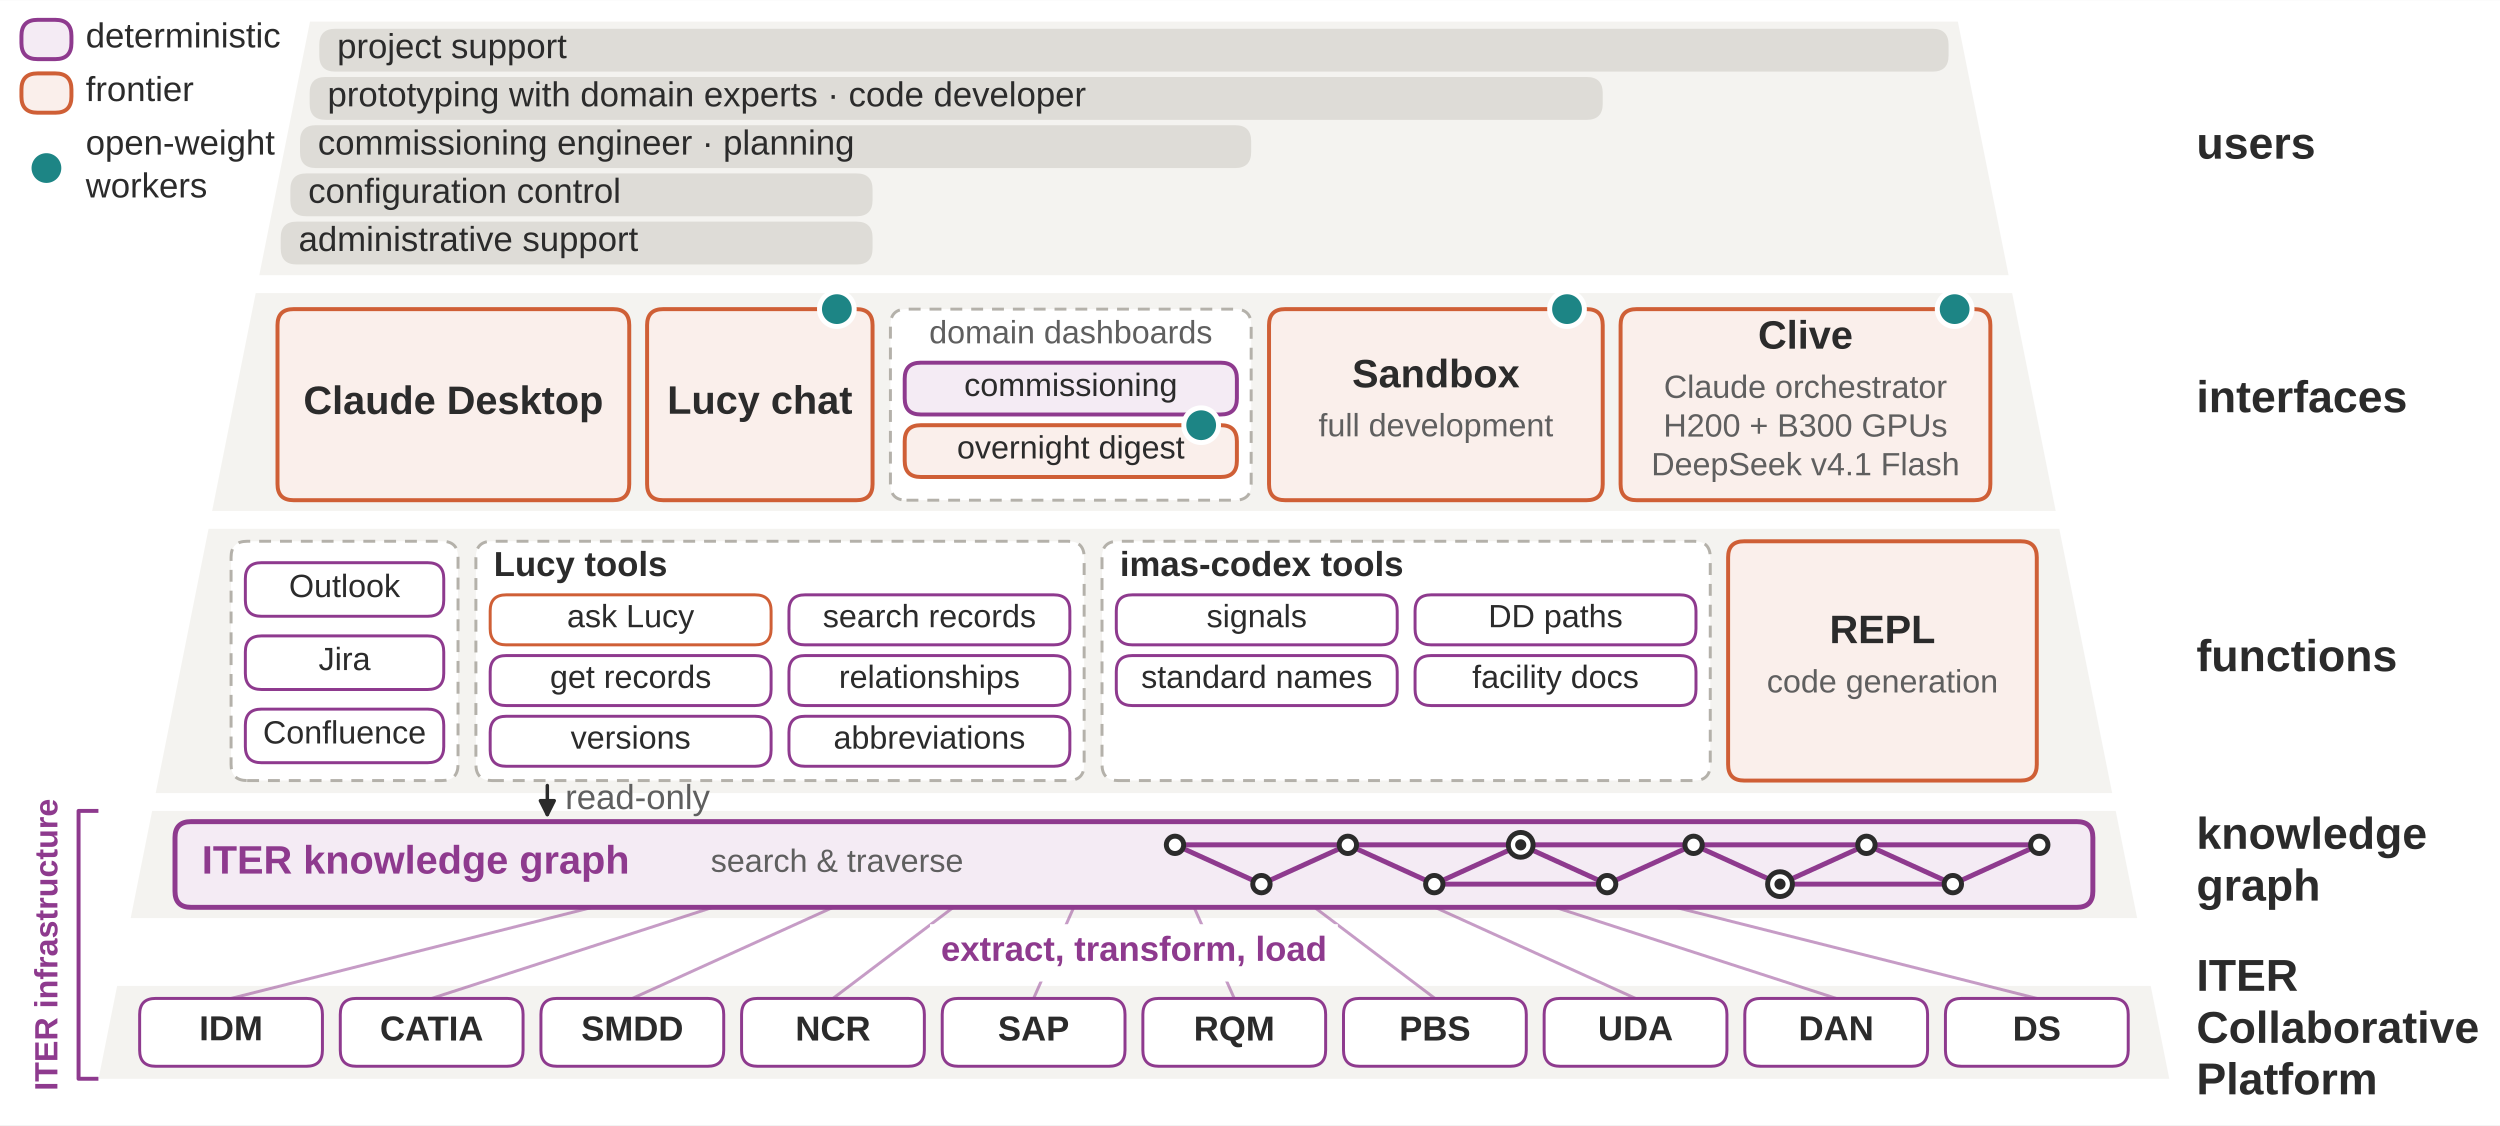
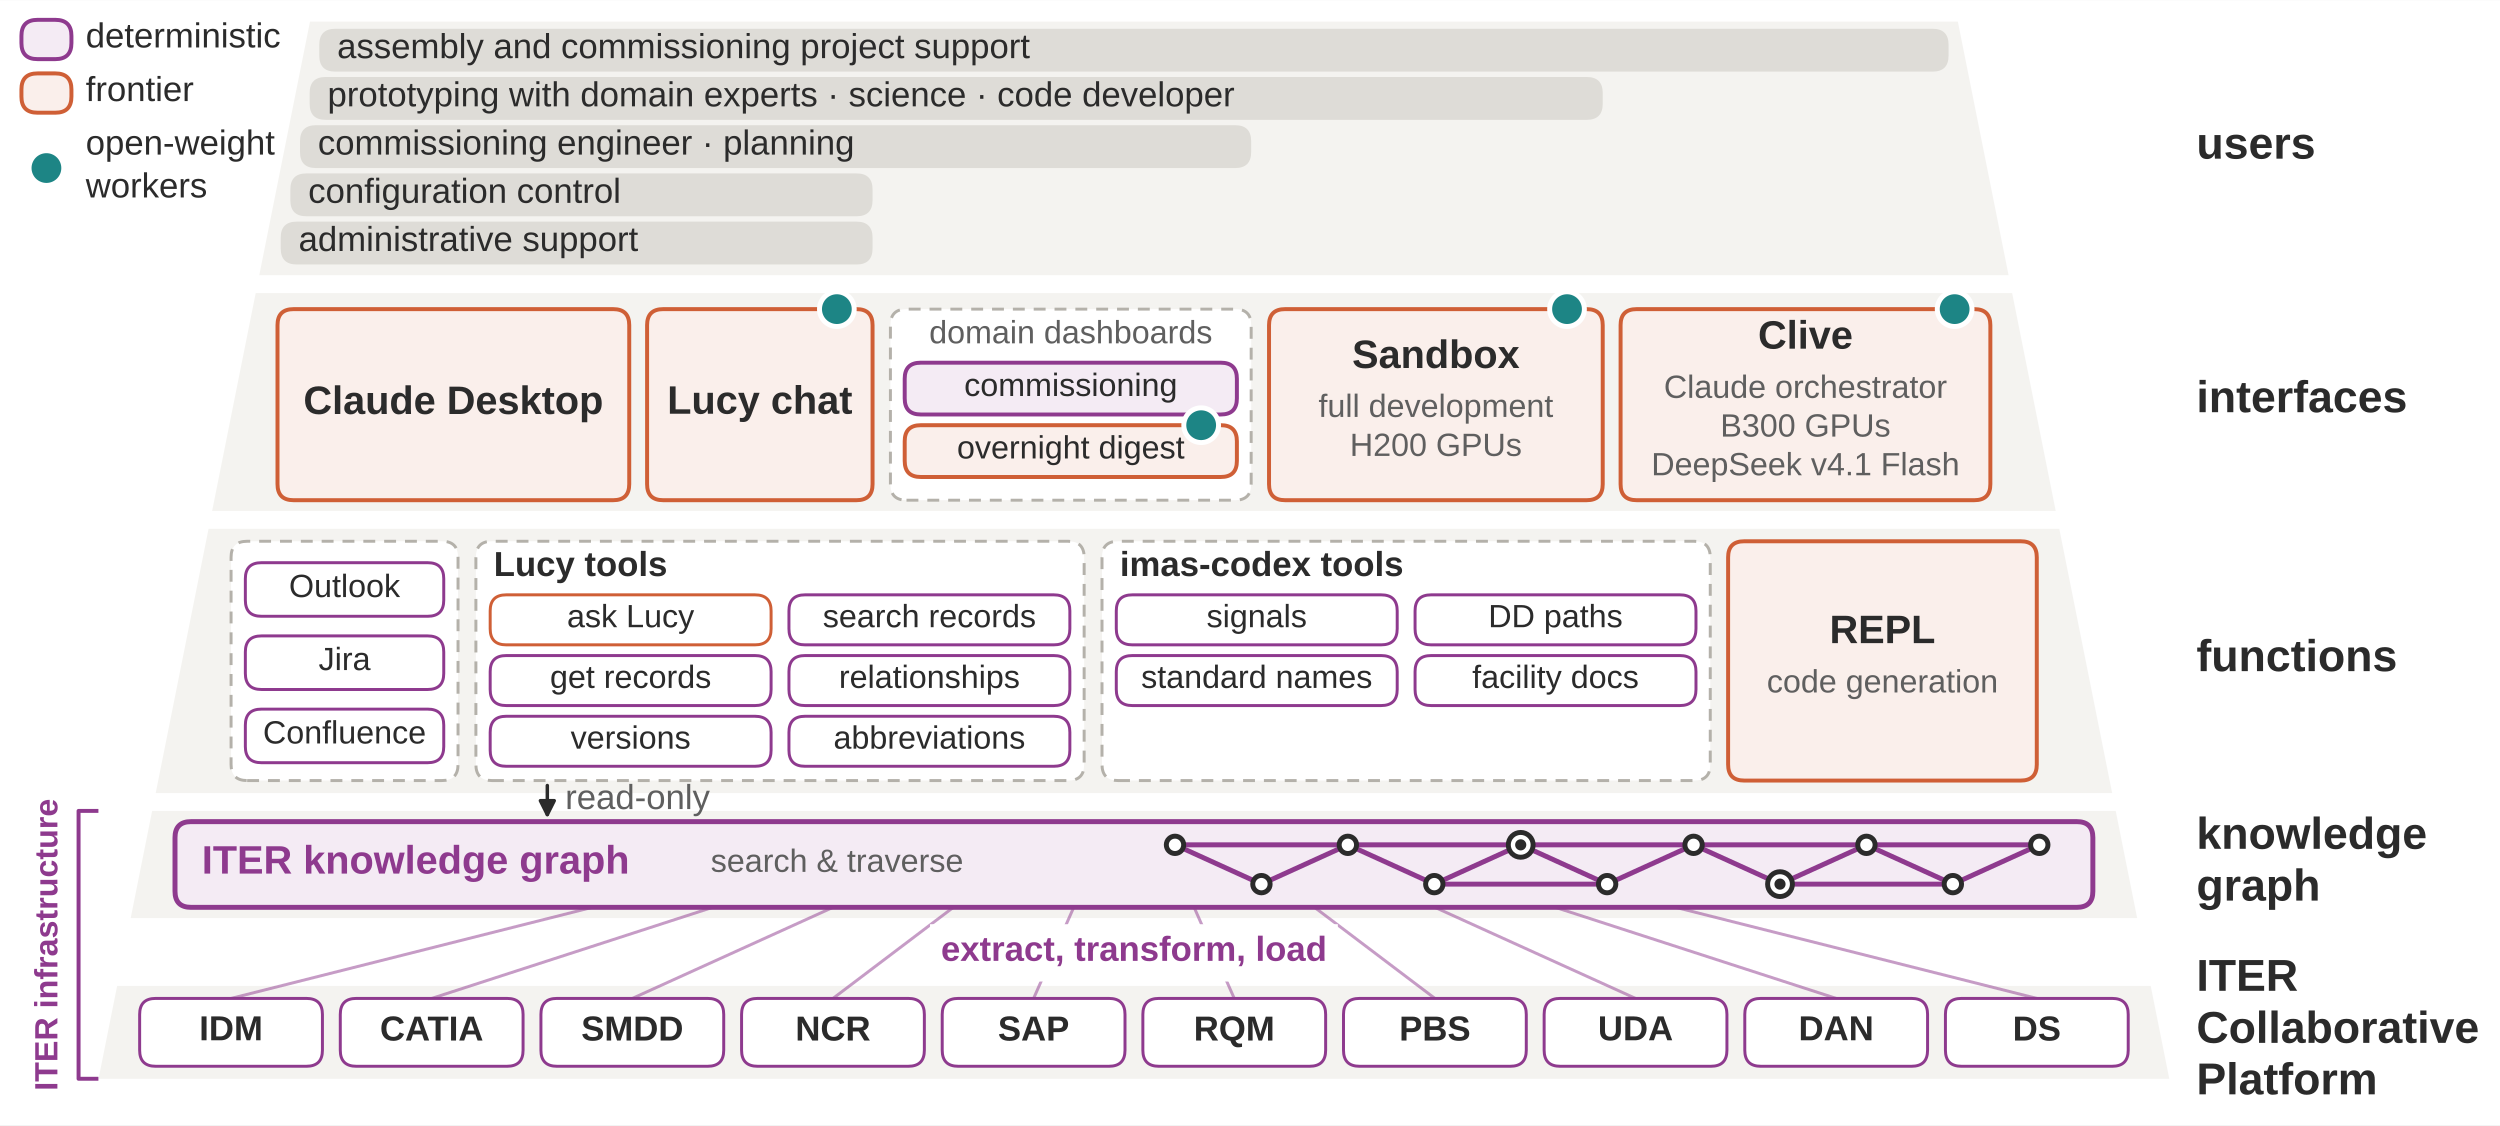
<svg xmlns="http://www.w3.org/2000/svg" xmlns:xlink="http://www.w3.org/1999/xlink" width="31.1cm" height="14.00cm" viewBox="0 0 1008 453.6" version="1.1">
  <defs>
    <style type="text/css">*{stroke-linejoin: round; stroke-linecap: butt}</style>
  </defs>
  <g id="figure_1">
    <g id="patch_1">
      <path d="M 0 453.6 L 1008 453.6 L 1008 0 L 0 0 z " style="fill: #ffffff" />
    </g>
    <g id="axes_1">
      <g id="patch_2">
        <path d="M 39.744 434.88 L 874.656 434.88 L 867.168 397.44 L 47.232 397.44 z " clip-path="url(#p7348c30e80)" style="fill: #f4f3f0" />
      </g>
      <g id="patch_3">
        <path d="M 52.704 370.08 L 861.696 370.08 L 853.056 326.88 L 61.344 326.88 z " clip-path="url(#p7348c30e80)" style="fill: #f4f3f0" />
      </g>
      <g id="patch_4">
        <path d="M 62.784 319.68 L 851.616 319.68 L 830.304 213.12 L 84.096 213.12 z " clip-path="url(#p7348c30e80)" style="fill: #f4f3f0" />
      </g>
      <g id="patch_5">
        <path d="M 85.536 205.92 L 828.864 205.92 L 811.296 118.08 L 103.104 118.08 z " clip-path="url(#p7348c30e80)" style="fill: #f4f3f0" />
      </g>
      <g id="patch_6">
        <path d="M 104.544 110.88 L 809.856 110.88 L 789.408 8.64 L 124.992 8.64 z " clip-path="url(#p7348c30e80)" style="fill: #f4f3f0" />
      </g>
      <g id="line2d_1">
        <path d="M 93.154 402.48 L 238.772 365.76 " clip-path="url(#p7348c30e80)" style="fill: none; stroke: #8e3a8e; stroke-opacity: 0.5; stroke-width: 1.2; stroke-linecap: square" />
      </g>
      <g id="line2d_2">
        <path d="M 174.053 402.48 L 287.312 365.76 " clip-path="url(#p7348c30e80)" style="fill: none; stroke: #8e3a8e; stroke-opacity: 0.5; stroke-width: 1.2; stroke-linecap: square" />
      </g>
      <g id="line2d_3">
        <path d="M 254.952 402.48 L 335.851 365.76 " clip-path="url(#p7348c30e80)" style="fill: none; stroke: #8e3a8e; stroke-opacity: 0.5; stroke-width: 1.2; stroke-linecap: square" />
      </g>
      <g id="line2d_4">
        <path d="M 335.851 402.48 L 384.391 365.76 " clip-path="url(#p7348c30e80)" style="fill: none; stroke: #8e3a8e; stroke-opacity: 0.5; stroke-width: 1.2; stroke-linecap: square" />
      </g>
      <g id="line2d_5">
        <path d="M 416.75 402.48 L 432.93 365.76 " clip-path="url(#p7348c30e80)" style="fill: none; stroke: #8e3a8e; stroke-opacity: 0.5; stroke-width: 1.2; stroke-linecap: square" />
      </g>
      <g id="line2d_6">
        <path d="M 497.65 402.48 L 481.47 365.76 " clip-path="url(#p7348c30e80)" style="fill: none; stroke: #8e3a8e; stroke-opacity: 0.5; stroke-width: 1.2; stroke-linecap: square" />
      </g>
      <g id="line2d_7">
        <path d="M 578.549 402.48 L 530.009 365.76 " clip-path="url(#p7348c30e80)" style="fill: none; stroke: #8e3a8e; stroke-opacity: 0.5; stroke-width: 1.2; stroke-linecap: square" />
      </g>
      <g id="line2d_8">
        <path d="M 659.448 402.48 L 578.549 365.76 " clip-path="url(#p7348c30e80)" style="fill: none; stroke: #8e3a8e; stroke-opacity: 0.5; stroke-width: 1.2; stroke-linecap: square" />
      </g>
      <g id="line2d_9">
        <path d="M 740.347 402.48 L 627.088 365.76 " clip-path="url(#p7348c30e80)" style="fill: none; stroke: #8e3a8e; stroke-opacity: 0.5; stroke-width: 1.2; stroke-linecap: square" />
      </g>
      <g id="line2d_10">
        <path d="M 821.246 402.48 L 675.628 365.76 " clip-path="url(#p7348c30e80)" style="fill: none; stroke: #8e3a8e; stroke-opacity: 0.5; stroke-width: 1.2; stroke-linecap: square" />
      </g>
      <g id="patch_7">
        <path d="M 77.04 365.76 L 837.36 365.76 Q 843.84 365.76 843.84 359.28 L 843.84 337.68 Q 843.84 331.2 837.36 331.2 L 77.04 331.2 Q 70.56 331.2 70.56 337.68 L 70.56 359.28 Q 70.56 365.76 77.04 365.76 z " clip-path="url(#p7348c30e80)" style="fill: #f4ebf4; stroke: #8e3a8e; stroke-width: 2; stroke-linejoin: miter" />
      </g>
      <g id="patch_8">
        <path d="M 99.648 314.64 L 178.199 314.64 Q 184.679 314.64 184.679 308.16 L 184.679 224.64 Q 184.679 218.16 178.199 218.16 L 99.648 218.16 Q 93.168 218.16 93.168 224.64 L 93.168 308.16 Q 93.168 314.64 99.648 314.64 z " clip-path="url(#p7348c30e80)" style="fill: #ffffff; stroke-dasharray: 4.8,3.6; stroke-dashoffset: 0; stroke: #b4b1aa; stroke-width: 1.2; stroke-linejoin: miter" />
      </g>
      <g id="patch_9">
        <path d="M 198.359 314.64 L 430.648 314.64 Q 437.128 314.64 437.128 308.16 L 437.128 224.64 Q 437.128 218.16 430.648 218.16 L 198.359 218.16 Q 191.879 218.16 191.879 224.64 L 191.879 308.16 Q 191.879 314.64 198.359 314.64 z " clip-path="url(#p7348c30e80)" style="fill: #ffffff; stroke-dasharray: 4.8,3.6; stroke-dashoffset: 0; stroke: #b4b1aa; stroke-width: 1.2; stroke-linejoin: miter" />
      </g>
      <g id="patch_10">
        <path d="M 450.808 314.64 L 683.097 314.64 Q 689.577 314.64 689.577 308.16 L 689.577 224.64 Q 689.577 218.16 683.097 218.16 L 450.808 218.16 Q 444.328 218.16 444.328 224.64 L 444.328 308.16 Q 444.328 314.64 450.808 314.64 z " clip-path="url(#p7348c30e80)" style="fill: #ffffff; stroke-dasharray: 4.8,3.6; stroke-dashoffset: 0; stroke: #b4b1aa; stroke-width: 1.2; stroke-linejoin: miter" />
      </g>
      <g id="patch_11">
        <path d="M 703.257 314.64 L 814.752 314.64 Q 821.232 314.64 821.232 308.16 L 821.232 224.64 Q 821.232 218.16 814.752 218.16 L 703.257 218.16 Q 696.777 218.16 696.777 224.64 L 696.777 308.16 Q 696.777 314.64 703.257 314.64 z " clip-path="url(#p7348c30e80)" style="fill: #faefeb; stroke: #cf5f36; stroke-width: 1.6; stroke-linejoin: miter" />
      </g>
      <g id="patch_12">
        <path d="M 118.368 201.6 L 247.227 201.6 Q 253.707 201.6 253.707 195.12 L 253.707 131.04 Q 253.707 124.56 247.227 124.56 L 118.368 124.56 Q 111.888 124.56 111.888 131.04 L 111.888 195.12 Q 111.888 201.6 118.368 201.6 z " clip-path="url(#p7348c30e80)" style="fill: #faefeb; stroke: #cf5f36; stroke-width: 1.6; stroke-linejoin: miter" />
      </g>
      <g id="patch_13">
        <path d="M 267.387 201.6 L 345.337 201.6 Q 351.817 201.6 351.817 195.12 L 351.817 131.04 Q 351.817 124.56 345.337 124.56 L 267.387 124.56 Q 260.907 124.56 260.907 131.04 L 260.907 195.12 Q 260.907 201.6 267.387 201.6 z " clip-path="url(#p7348c30e80)" style="fill: #faefeb; stroke: #cf5f36; stroke-width: 1.6; stroke-linejoin: miter" />
      </g>
      <g id="patch_14">
        <path d="M 365.497 201.6 L 497.993 201.6 Q 504.473 201.6 504.473 195.12 L 504.473 131.04 Q 504.473 124.56 497.993 124.56 L 365.497 124.56 Q 359.017 124.56 359.017 131.04 L 359.017 195.12 Q 359.017 201.6 365.497 201.6 z " clip-path="url(#p7348c30e80)" style="fill: #ffffff; stroke-dasharray: 4.8,3.6; stroke-dashoffset: 0; stroke: #b4b1aa; stroke-width: 1.2; stroke-linejoin: miter" />
      </g>
      <g id="patch_15">
        <path d="M 371.257 167.04 L 492.233 167.04 Q 498.713 167.04 498.713 160.56 L 498.713 152.64 Q 498.713 146.16 492.233 146.16 L 371.257 146.16 Q 364.777 146.16 364.777 152.64 L 364.777 160.56 Q 364.777 167.04 371.257 167.04 z " clip-path="url(#p7348c30e80)" style="fill: #f4ebf4; stroke: #8e3a8e; stroke-width: 1.6; stroke-linejoin: miter" />
      </g>
      <g id="patch_16">
        <path d="M 371.257 192.24 L 492.233 192.24 Q 498.713 192.24 498.713 185.76 L 498.713 177.84 Q 498.713 171.36 492.233 171.36 L 371.257 171.36 Q 364.777 171.36 364.777 177.84 L 364.777 185.76 Q 364.777 192.24 371.257 192.24 z " clip-path="url(#p7348c30e80)" style="fill: #faefeb; stroke: #cf5f36; stroke-width: 1.6; stroke-linejoin: miter" />
      </g>
      <g id="patch_17">
        <path d="M 518.153 201.6 L 639.74 201.6 Q 646.22 201.6 646.22 195.12 L 646.22 131.04 Q 646.22 124.56 639.74 124.56 L 518.153 124.56 Q 511.673 124.56 511.673 131.04 L 511.673 195.12 Q 511.673 201.6 518.153 201.6 z " clip-path="url(#p7348c30e80)" style="fill: #faefeb; stroke: #cf5f36; stroke-width: 1.6; stroke-linejoin: miter" />
      </g>
      <g id="patch_18">
        <path d="M 659.9 201.6 L 796.032 201.6 Q 802.512 201.6 802.512 195.12 L 802.512 131.04 Q 802.512 124.56 796.032 124.56 L 659.9 124.56 Q 653.42 124.56 653.42 131.04 L 653.42 195.12 Q 653.42 201.6 659.9 201.6 z " clip-path="url(#p7348c30e80)" style="fill: #faefeb; stroke: #cf5f36; stroke-width: 1.6; stroke-linejoin: miter" />
      </g>
      <g id="patch_19">
        <path d="M 15.12 23.76 L 22.32 23.76 Q 28.8 23.76 28.8 17.28 L 28.8 14.4 Q 28.8 7.92 22.32 7.92 L 15.12 7.92 Q 8.64 7.92 8.64 14.4 L 8.64 17.28 Q 8.64 23.76 15.12 23.76 z " clip-path="url(#p7348c30e80)" style="fill: #f4ebf4; stroke: #8e3a8e; stroke-width: 1.6; stroke-linejoin: miter" />
      </g>
      <g id="patch_20">
        <path d="M 15.12 45.36 L 22.32 45.36 Q 28.8 45.36 28.8 38.88 L 28.8 36 Q 28.8 29.52 22.32 29.52 L 15.12 29.52 Q 8.64 29.52 8.64 36 L 8.64 38.88 Q 8.64 45.36 15.12 45.36 z " clip-path="url(#p7348c30e80)" style="fill: #faefeb; stroke: #cf5f36; stroke-width: 1.6; stroke-linejoin: miter" />
      </g>
      <g id="line2d_11">
        <path d="M 38.88 434.88 L 31.68 434.88 L 31.68 326.88 L 38.88 326.88 " clip-path="url(#p7348c30e80)" style="fill: none; stroke: #8e3a8e; stroke-width: 1.6; stroke-linecap: square" />
      </g>
      <g id="patch_21">
        <path d="M 135.216 28.8 L 779.184 28.8 Q 785.664 28.8 785.664 22.32 L 785.664 18 Q 785.664 11.52 779.184 11.52 L 135.216 11.52 Q 128.736 11.52 128.736 18 L 128.736 22.32 Q 128.736 28.8 135.216 28.8 z " clip-path="url(#p7348c30e80)" style="fill: #dedcd7" />
      </g>
      <g id="patch_22">
        <path d="M 131.328 48.24 L 639.74 48.24 Q 646.22 48.24 646.22 41.76 L 646.22 37.44 Q 646.22 30.96 639.74 30.96 L 131.328 30.96 Q 124.848 30.96 124.848 37.44 L 124.848 41.76 Q 124.848 48.24 131.328 48.24 z " clip-path="url(#p7348c30e80)" style="fill: #dedcd7" />
      </g>
      <g id="patch_23">
        <path d="M 127.44 67.68 L 497.993 67.68 Q 504.473 67.68 504.473 61.2 L 504.473 56.88 Q 504.473 50.4 497.993 50.4 L 127.44 50.4 Q 120.96 50.4 120.96 56.88 L 120.96 61.2 Q 120.96 67.68 127.44 67.68 z " clip-path="url(#p7348c30e80)" style="fill: #dedcd7" />
      </g>
      <g id="patch_24">
        <path d="M 123.552 87.12 L 345.337 87.12 Q 351.817 87.12 351.817 80.64 L 351.817 76.32 Q 351.817 69.84 345.337 69.84 L 123.552 69.84 Q 117.072 69.84 117.072 76.32 L 117.072 80.64 Q 117.072 87.12 123.552 87.12 z " clip-path="url(#p7348c30e80)" style="fill: #dedcd7" />
      </g>
      <g id="patch_25">
        <path d="M 119.664 106.56 L 345.337 106.56 Q 351.817 106.56 351.817 100.08 L 351.817 95.76 Q 351.817 89.28 345.337 89.28 L 119.664 89.28 Q 113.184 89.28 113.184 95.76 L 113.184 100.08 Q 113.184 106.56 119.664 106.56 z " clip-path="url(#p7348c30e80)" style="fill: #dedcd7" />
      </g>
      <g id="patch_26">
        <path d="M 62.784 429.84 L 123.523 429.84 Q 130.003 429.84 130.003 423.36 L 130.003 408.96 Q 130.003 402.48 123.523 402.48 L 62.784 402.48 Q 56.304 402.48 56.304 408.96 L 56.304 423.36 Q 56.304 429.84 62.784 429.84 z " clip-path="url(#p7348c30e80)" style="fill: #ffffff; stroke: #8e3a8e; stroke-width: 1.2; stroke-linejoin: miter" />
      </g>
      <g id="patch_27">
        <path d="M 143.683 429.84 L 204.422 429.84 Q 210.902 429.84 210.902 423.36 L 210.902 408.96 Q 210.902 402.48 204.422 402.48 L 143.683 402.48 Q 137.203 402.48 137.203 408.96 L 137.203 423.36 Q 137.203 429.84 143.683 429.84 z " clip-path="url(#p7348c30e80)" style="fill: #ffffff; stroke: #8e3a8e; stroke-width: 1.2; stroke-linejoin: miter" />
      </g>
      <g id="patch_28">
        <path d="M 224.582 429.84 L 285.322 429.84 Q 291.802 429.84 291.802 423.36 L 291.802 408.96 Q 291.802 402.48 285.322 402.48 L 224.582 402.48 Q 218.102 402.48 218.102 408.96 L 218.102 423.36 Q 218.102 429.84 224.582 429.84 z " clip-path="url(#p7348c30e80)" style="fill: #ffffff; stroke: #8e3a8e; stroke-width: 1.2; stroke-linejoin: miter" />
      </g>
      <g id="patch_29">
        <path d="M 305.482 429.84 L 366.221 429.84 Q 372.701 429.84 372.701 423.36 L 372.701 408.96 Q 372.701 402.48 366.221 402.48 L 305.482 402.48 Q 299.002 402.48 299.002 408.96 L 299.002 423.36 Q 299.002 429.84 305.482 429.84 z " clip-path="url(#p7348c30e80)" style="fill: #ffffff; stroke: #8e3a8e; stroke-width: 1.2; stroke-linejoin: miter" />
      </g>
      <g id="patch_30">
        <path d="M 386.381 429.84 L 447.12 429.84 Q 453.6 429.84 453.6 423.36 L 453.6 408.96 Q 453.6 402.48 447.12 402.48 L 386.381 402.48 Q 379.901 402.48 379.901 408.96 L 379.901 423.36 Q 379.901 429.84 386.381 429.84 z " clip-path="url(#p7348c30e80)" style="fill: #ffffff; stroke: #8e3a8e; stroke-width: 1.2; stroke-linejoin: miter" />
      </g>
      <g id="patch_31">
        <path d="M 467.28 429.84 L 528.019 429.84 Q 534.499 429.84 534.499 423.36 L 534.499 408.96 Q 534.499 402.48 528.019 402.48 L 467.28 402.48 Q 460.8 402.48 460.8 408.96 L 460.8 423.36 Q 460.8 429.84 467.28 429.84 z " clip-path="url(#p7348c30e80)" style="fill: #ffffff; stroke: #8e3a8e; stroke-width: 1.2; stroke-linejoin: miter" />
      </g>
      <g id="patch_32">
        <path d="M 548.179 429.84 L 608.918 429.84 Q 615.398 429.84 615.398 423.36 L 615.398 408.96 Q 615.398 402.48 608.918 402.48 L 548.179 402.48 Q 541.699 402.48 541.699 408.96 L 541.699 423.36 Q 541.699 429.84 548.179 429.84 z " clip-path="url(#p7348c30e80)" style="fill: #ffffff; stroke: #8e3a8e; stroke-width: 1.2; stroke-linejoin: miter" />
      </g>
      <g id="patch_33">
        <path d="M 629.078 429.84 L 689.818 429.84 Q 696.298 429.84 696.298 423.36 L 696.298 408.96 Q 696.298 402.48 689.818 402.48 L 629.078 402.48 Q 622.598 402.48 622.598 408.96 L 622.598 423.36 Q 622.598 429.84 629.078 429.84 z " clip-path="url(#p7348c30e80)" style="fill: #ffffff; stroke: #8e3a8e; stroke-width: 1.2; stroke-linejoin: miter" />
      </g>
      <g id="patch_34">
        <path d="M 709.978 429.84 L 770.717 429.84 Q 777.197 429.84 777.197 423.36 L 777.197 408.96 Q 777.197 402.48 770.717 402.48 L 709.978 402.48 Q 703.498 402.48 703.498 408.96 L 703.498 423.36 Q 703.498 429.84 709.978 429.84 z " clip-path="url(#p7348c30e80)" style="fill: #ffffff; stroke: #8e3a8e; stroke-width: 1.2; stroke-linejoin: miter" />
      </g>
      <g id="patch_35">
        <path d="M 790.877 429.84 L 851.616 429.84 Q 858.096 429.84 858.096 423.36 L 858.096 408.96 Q 858.096 402.48 851.616 402.48 L 790.877 402.48 Q 784.397 402.48 784.397 408.96 L 784.397 423.36 Q 784.397 429.84 790.877 429.84 z " clip-path="url(#p7348c30e80)" style="fill: #ffffff; stroke: #8e3a8e; stroke-width: 1.2; stroke-linejoin: miter" />
      </g>
      <g id="line2d_12">
        <path d="M 473.76 340.56 L 508.608 356.4 " clip-path="url(#p7348c30e80)" style="fill: none; stroke: #8e3a8e; stroke-width: 2; stroke-linecap: round" />
      </g>
      <g id="line2d_13">
        <path d="M 508.608 356.4 L 543.456 340.56 " clip-path="url(#p7348c30e80)" style="fill: none; stroke: #8e3a8e; stroke-width: 2; stroke-linecap: round" />
      </g>
      <g id="line2d_14">
        <path d="M 543.456 340.56 L 578.304 356.4 " clip-path="url(#p7348c30e80)" style="fill: none; stroke: #8e3a8e; stroke-width: 2; stroke-linecap: round" />
      </g>
      <g id="line2d_15">
        <path d="M 578.304 356.4 L 613.152 340.56 " clip-path="url(#p7348c30e80)" style="fill: none; stroke: #8e3a8e; stroke-width: 2; stroke-linecap: round" />
      </g>
      <g id="line2d_16">
        <path d="M 613.152 340.56 L 648 356.4 " clip-path="url(#p7348c30e80)" style="fill: none; stroke: #8e3a8e; stroke-width: 2; stroke-linecap: round" />
      </g>
      <g id="line2d_17">
        <path d="M 648 356.4 L 682.848 340.56 " clip-path="url(#p7348c30e80)" style="fill: none; stroke: #8e3a8e; stroke-width: 2; stroke-linecap: round" />
      </g>
      <g id="line2d_18">
        <path d="M 682.848 340.56 L 717.696 356.4 " clip-path="url(#p7348c30e80)" style="fill: none; stroke: #8e3a8e; stroke-width: 2; stroke-linecap: round" />
      </g>
      <g id="line2d_19">
        <path d="M 717.696 356.4 L 752.544 340.56 " clip-path="url(#p7348c30e80)" style="fill: none; stroke: #8e3a8e; stroke-width: 2; stroke-linecap: round" />
      </g>
      <g id="line2d_20">
        <path d="M 752.544 340.56 L 787.392 356.4 " clip-path="url(#p7348c30e80)" style="fill: none; stroke: #8e3a8e; stroke-width: 2; stroke-linecap: round" />
      </g>
      <g id="line2d_21">
        <path d="M 787.392 356.4 L 822.24 340.56 " clip-path="url(#p7348c30e80)" style="fill: none; stroke: #8e3a8e; stroke-width: 2; stroke-linecap: round" />
      </g>
      <g id="line2d_22">
        <path d="M 473.76 340.56 L 543.456 340.56 " clip-path="url(#p7348c30e80)" style="fill: none; stroke: #8e3a8e; stroke-width: 2; stroke-linecap: round" />
      </g>
      <g id="line2d_23">
        <path d="M 543.456 340.56 L 613.152 340.56 " clip-path="url(#p7348c30e80)" style="fill: none; stroke: #8e3a8e; stroke-width: 2; stroke-linecap: round" />
      </g>
      <g id="line2d_24">
        <path d="M 613.152 340.56 L 682.848 340.56 " clip-path="url(#p7348c30e80)" style="fill: none; stroke: #8e3a8e; stroke-width: 2; stroke-linecap: round" />
      </g>
      <g id="line2d_25">
        <path d="M 682.848 340.56 L 752.544 340.56 " clip-path="url(#p7348c30e80)" style="fill: none; stroke: #8e3a8e; stroke-width: 2; stroke-linecap: round" />
      </g>
      <g id="line2d_26">
        <path d="M 752.544 340.56 L 822.24 340.56 " clip-path="url(#p7348c30e80)" style="fill: none; stroke: #8e3a8e; stroke-width: 2; stroke-linecap: round" />
      </g>
      <g id="line2d_27">
        <path d="M 578.304 356.4 L 648 356.4 " clip-path="url(#p7348c30e80)" style="fill: none; stroke: #8e3a8e; stroke-width: 2; stroke-linecap: round" />
      </g>
      <g id="line2d_28">
        <path d="M 717.696 356.4 L 787.392 356.4 " clip-path="url(#p7348c30e80)" style="fill: none; stroke: #8e3a8e; stroke-width: 2; stroke-linecap: round" />
      </g>
      <g id="patch_36">
        <path d="M 105.408 248.4 L 172.439 248.4 Q 178.919 248.4 178.919 241.92 L 178.919 233.28 Q 178.919 226.8 172.439 226.8 L 105.408 226.8 Q 98.928 226.8 98.928 233.28 L 98.928 241.92 Q 98.928 248.4 105.408 248.4 z " clip-path="url(#p7348c30e80)" style="fill: #ffffff; stroke: #8e3a8e; stroke-width: 1.2; stroke-linejoin: miter" />
      </g>
      <g id="patch_37">
        <path d="M 105.408 277.92 L 172.439 277.92 Q 178.919 277.92 178.919 271.44 L 178.919 262.8 Q 178.919 256.32 172.439 256.32 L 105.408 256.32 Q 98.928 256.32 98.928 262.8 L 98.928 271.44 Q 98.928 277.92 105.408 277.92 z " clip-path="url(#p7348c30e80)" style="fill: #ffffff; stroke: #8e3a8e; stroke-width: 1.2; stroke-linejoin: miter" />
      </g>
      <g id="patch_38">
        <path d="M 105.408 307.44 L 172.439 307.44 Q 178.919 307.44 178.919 300.96 L 178.919 292.32 Q 178.919 285.84 172.439 285.84 L 105.408 285.84 Q 98.928 285.84 98.928 292.32 L 98.928 300.96 Q 98.928 307.44 105.408 307.44 z " clip-path="url(#p7348c30e80)" style="fill: #ffffff; stroke: #8e3a8e; stroke-width: 1.2; stroke-linejoin: miter" />
      </g>
      <g id="patch_39">
        <path d="M 204.119 259.92 L 304.423 259.92 Q 310.903 259.92 310.903 253.44 L 310.903 246.24 Q 310.903 239.76 304.423 239.76 L 204.119 239.76 Q 197.639 239.76 197.639 246.24 L 197.639 253.44 Q 197.639 259.92 204.119 259.92 z " clip-path="url(#p7348c30e80)" style="fill: #ffffff; stroke: #cf5f36; stroke-width: 1.2; stroke-linejoin: miter" />
      </g>
      <g id="patch_40">
        <path d="M 324.583 259.92 L 424.888 259.92 Q 431.368 259.92 431.368 253.44 L 431.368 246.24 Q 431.368 239.76 424.888 239.76 L 324.583 239.76 Q 318.103 239.76 318.103 246.24 L 318.103 253.44 Q 318.103 259.92 324.583 259.92 z " clip-path="url(#p7348c30e80)" style="fill: #ffffff; stroke: #8e3a8e; stroke-width: 1.2; stroke-linejoin: miter" />
      </g>
      <g id="patch_41">
        <path d="M 204.119 284.4 L 304.423 284.4 Q 310.903 284.4 310.903 277.92 L 310.903 270.72 Q 310.903 264.24 304.423 264.24 L 204.119 264.24 Q 197.639 264.24 197.639 270.72 L 197.639 277.92 Q 197.639 284.4 204.119 284.4 z " clip-path="url(#p7348c30e80)" style="fill: #ffffff; stroke: #8e3a8e; stroke-width: 1.2; stroke-linejoin: miter" />
      </g>
      <g id="patch_42">
        <path d="M 324.583 284.4 L 424.888 284.4 Q 431.368 284.4 431.368 277.92 L 431.368 270.72 Q 431.368 264.24 424.888 264.24 L 324.583 264.24 Q 318.103 264.24 318.103 270.72 L 318.103 277.92 Q 318.103 284.4 324.583 284.4 z " clip-path="url(#p7348c30e80)" style="fill: #ffffff; stroke: #8e3a8e; stroke-width: 1.2; stroke-linejoin: miter" />
      </g>
      <g id="patch_43">
        <path d="M 204.119 308.88 L 304.423 308.88 Q 310.903 308.88 310.903 302.4 L 310.903 295.2 Q 310.903 288.72 304.423 288.72 L 204.119 288.72 Q 197.639 288.72 197.639 295.2 L 197.639 302.4 Q 197.639 308.88 204.119 308.88 z " clip-path="url(#p7348c30e80)" style="fill: #ffffff; stroke: #8e3a8e; stroke-width: 1.2; stroke-linejoin: miter" />
      </g>
      <g id="patch_44">
        <path d="M 324.583 308.88 L 424.888 308.88 Q 431.368 308.88 431.368 302.4 L 431.368 295.2 Q 431.368 288.72 424.888 288.72 L 324.583 288.72 Q 318.103 288.72 318.103 295.2 L 318.103 302.4 Q 318.103 308.88 324.583 308.88 z " clip-path="url(#p7348c30e80)" style="fill: #ffffff; stroke: #8e3a8e; stroke-width: 1.2; stroke-linejoin: miter" />
      </g>
      <g id="patch_45">
        <path d="M 456.568 259.92 L 556.873 259.92 Q 563.353 259.92 563.353 253.44 L 563.353 246.24 Q 563.353 239.76 556.873 239.76 L 456.568 239.76 Q 450.088 239.76 450.088 246.24 L 450.088 253.44 Q 450.088 259.92 456.568 259.92 z " clip-path="url(#p7348c30e80)" style="fill: #ffffff; stroke: #8e3a8e; stroke-width: 1.2; stroke-linejoin: miter" />
      </g>
      <g id="patch_46">
        <path d="M 577.033 259.92 L 677.337 259.92 Q 683.817 259.92 683.817 253.44 L 683.817 246.24 Q 683.817 239.76 677.337 239.76 L 577.033 239.76 Q 570.553 239.76 570.553 246.24 L 570.553 253.44 Q 570.553 259.92 577.033 259.92 z " clip-path="url(#p7348c30e80)" style="fill: #ffffff; stroke: #8e3a8e; stroke-width: 1.2; stroke-linejoin: miter" />
      </g>
      <g id="patch_47">
        <path d="M 456.568 284.4 L 556.873 284.4 Q 563.353 284.4 563.353 277.92 L 563.353 270.72 Q 563.353 264.24 556.873 264.24 L 456.568 264.24 Q 450.088 264.24 450.088 270.72 L 450.088 277.92 Q 450.088 284.4 456.568 284.4 z " clip-path="url(#p7348c30e80)" style="fill: #ffffff; stroke: #8e3a8e; stroke-width: 1.2; stroke-linejoin: miter" />
      </g>
      <g id="patch_48">
        <path d="M 577.033 284.4 L 677.337 284.4 Q 683.817 284.4 683.817 277.92 L 683.817 270.72 Q 683.817 264.24 677.337 264.24 L 577.033 264.24 Q 570.553 264.24 570.553 270.72 L 570.553 277.92 Q 570.553 284.4 577.033 284.4 z " clip-path="url(#p7348c30e80)" style="fill: #ffffff; stroke: #8e3a8e; stroke-width: 1.2; stroke-linejoin: miter" />
      </g>
      <g id="line2d_29">
        <defs>
          <path id="m2a55d77c86" d="M 0 3.5 C 0.928 3.5 1.819 3.131 2.475 2.475 C 3.131 1.819 3.5 0.928 3.5 0 C 3.5 -0.928 3.131 -1.819 2.475 -2.475 C 1.819 -3.131 0.928 -3.5 0 -3.5 C -0.928 -3.5 -1.819 -3.131 -2.475 -2.475 C -3.131 -1.819 -3.5 -0.928 -3.5 0 C -3.5 0.928 -3.131 1.819 -2.475 2.475 C -1.819 3.131 -0.928 3.5 0 3.5 z " style="stroke: #2b2b2b; stroke-width: 2" />
        </defs>
        <g clip-path="url(#p7348c30e80)">
          <use xlink:href="#m2a55d77c86" x="473.76" y="340.56" style="fill: #ffffff; stroke: #2b2b2b; stroke-width: 2" />
        </g>
      </g>
      <g id="line2d_30">
        <g clip-path="url(#p7348c30e80)">
          <use xlink:href="#m2a55d77c86" x="508.608" y="356.4" style="fill: #ffffff; stroke: #2b2b2b; stroke-width: 2" />
        </g>
      </g>
      <g id="line2d_31">
        <g clip-path="url(#p7348c30e80)">
          <use xlink:href="#m2a55d77c86" x="543.456" y="340.56" style="fill: #ffffff; stroke: #2b2b2b; stroke-width: 2" />
        </g>
      </g>
      <g id="line2d_32">
        <g clip-path="url(#p7348c30e80)">
          <use xlink:href="#m2a55d77c86" x="578.304" y="356.4" style="fill: #ffffff; stroke: #2b2b2b; stroke-width: 2" />
        </g>
      </g>
      <g id="line2d_33">
        <defs>
          <path id="maecd21d37f" d="M 0 5 C 1.326 5 2.598 4.473 3.536 3.536 C 4.473 2.598 5 1.326 5 0 C 5 -1.326 4.473 -2.598 3.536 -3.536 C 2.598 -4.473 1.326 -5 0 -5 C -1.326 -5 -2.598 -4.473 -3.536 -3.536 C -4.473 -2.598 -5 -1.326 -5 0 C -5 1.326 -4.473 2.598 -3.536 3.536 C -2.598 4.473 -1.326 5 0 5 z " style="stroke: #2b2b2b; stroke-width: 2" />
        </defs>
        <g clip-path="url(#p7348c30e80)">
          <use xlink:href="#maecd21d37f" x="613.152" y="340.56" style="fill: #ffffff; stroke: #2b2b2b; stroke-width: 2" />
        </g>
      </g>
      <g id="line2d_34">
        <g clip-path="url(#p7348c30e80)">
          <use xlink:href="#m2a55d77c86" x="648" y="356.4" style="fill: #ffffff; stroke: #2b2b2b; stroke-width: 2" />
        </g>
      </g>
      <g id="line2d_35">
        <g clip-path="url(#p7348c30e80)">
          <use xlink:href="#m2a55d77c86" x="682.848" y="340.56" style="fill: #ffffff; stroke: #2b2b2b; stroke-width: 2" />
        </g>
      </g>
      <g id="line2d_36">
        <g clip-path="url(#p7348c30e80)">
          <use xlink:href="#maecd21d37f" x="717.696" y="356.4" style="fill: #ffffff; stroke: #2b2b2b; stroke-width: 2" />
        </g>
      </g>
      <g id="line2d_37">
        <g clip-path="url(#p7348c30e80)">
          <use xlink:href="#m2a55d77c86" x="752.544" y="340.56" style="fill: #ffffff; stroke: #2b2b2b; stroke-width: 2" />
        </g>
      </g>
      <g id="line2d_38">
        <g clip-path="url(#p7348c30e80)">
          <use xlink:href="#m2a55d77c86" x="787.392" y="356.4" style="fill: #ffffff; stroke: #2b2b2b; stroke-width: 2" />
        </g>
      </g>
      <g id="line2d_39">
        <g clip-path="url(#p7348c30e80)">
          <use xlink:href="#m2a55d77c86" x="822.24" y="340.56" style="fill: #ffffff; stroke: #2b2b2b; stroke-width: 2" />
        </g>
      </g>
      <g id="line2d_40">
        <defs>
          <path id="m6dca541c59" d="M 0 1.75 C 0.464 1.75 0.909 1.566 1.237 1.237 C 1.566 0.909 1.75 0.464 1.75 0 C 1.75 -0.464 1.566 -0.909 1.237 -1.237 C 0.909 -1.566 0.464 -1.75 0 -1.75 C -0.464 -1.75 -0.909 -1.566 -1.237 -1.237 C -1.566 -0.909 -1.75 -0.464 -1.75 0 C -1.75 0.464 -1.566 0.909 -1.237 1.237 C -0.909 1.566 -0.464 1.75 0 1.75 z " style="stroke: #2b2b2b" />
        </defs>
        <g clip-path="url(#p7348c30e80)">
          <use xlink:href="#m6dca541c59" x="613.152" y="340.56" style="fill: #2b2b2b; stroke: #2b2b2b" />
        </g>
      </g>
      <g id="line2d_41">
        <g clip-path="url(#p7348c30e80)">
          <use xlink:href="#m6dca541c59" x="717.696" y="356.4" style="fill: #2b2b2b; stroke: #2b2b2b" />
        </g>
      </g>
      <g id="patch_49">
        <path d="M 220.679 316.644 Q 220.679 323.281 220.679 328.352 " style="fill: none; stroke: #2b2b2b; stroke-width: 1.4; stroke-linecap: round" />
        <path d="M 223.479 322.752 L 220.679 328.352 L 217.879 322.752 z " style="fill: #2b2b2b; stroke: #2b2b2b; stroke-width: 1.4; stroke-linecap: round" />
      </g>
      <g id="line2d_42">
        <defs>
          <path id="m93257e1731" d="M 0 7 C 1.856 7 3.637 6.262 4.95 4.95 C 6.262 3.637 7 1.856 7 0 C 7 -1.856 6.262 -3.637 4.95 -4.95 C 3.637 -6.262 1.856 -7 0 -7 C -1.856 -7 -3.637 -6.262 -4.95 -4.95 C -6.262 -3.637 -7 -1.856 -7 0 C -7 1.856 -6.262 3.637 -4.95 4.95 C -3.637 6.262 -1.856 7 0 7 z " style="stroke: #ffffff; stroke-width: 2" />
        </defs>
        <g clip-path="url(#p7348c30e80)">
          <use xlink:href="#m93257e1731" x="484.313" y="171.36" style="fill: #1d8585; stroke: #ffffff; stroke-width: 2" />
        </g>
      </g>
      <g id="line2d_43">
        <g clip-path="url(#p7348c30e80)">
          <use xlink:href="#m93257e1731" x="337.417" y="124.56" style="fill: #1d8585; stroke: #ffffff; stroke-width: 2" />
        </g>
      </g>
      <g id="line2d_44">
        <g clip-path="url(#p7348c30e80)">
          <use xlink:href="#m93257e1731" x="631.82" y="124.56" style="fill: #1d8585; stroke: #ffffff; stroke-width: 2" />
        </g>
      </g>
      <g id="line2d_45">
        <g clip-path="url(#p7348c30e80)">
          <use xlink:href="#m93257e1731" x="788.112" y="124.56" style="fill: #1d8585; stroke: #ffffff; stroke-width: 2" />
        </g>
      </g>
      <g id="line2d_46">
        <g clip-path="url(#p7348c30e80)">
          <use xlink:href="#m93257e1731" x="18.72" y="67.68" style="fill: #1d8585; stroke: #ffffff; stroke-width: 2" />
        </g>
      </g>
      <g id="text_1">
        <text style="font-weight: 700; font-size: 18px; font-family: 'Arial', 'Nimbus Sans', sans-serif; text-anchor: start; fill: #2b2b2b" x="885.6" y="63.882" transform="rotate(-0 885.6 63.882)">users</text>
      </g>
      <g id="text_2">
        <text style="font-weight: 700; font-size: 18px; font-family: 'Arial', 'Nimbus Sans', sans-serif; text-anchor: start; fill: #2b2b2b" x="885.6" y="166.123" transform="rotate(-0 885.6 166.1226)">interfaces</text>
      </g>
      <g id="text_3">
        <text style="font-weight: 700; font-size: 18px; font-family: 'Arial', 'Nimbus Sans', sans-serif; text-anchor: start; fill: #2b2b2b" x="885.6" y="270.523" transform="rotate(-0 885.6 270.5226)">functions</text>
      </g>
      <g id="text_4">
        <text style="font-weight: 700; font-size: 18px; font-family: 'Arial', 'Nimbus Sans', sans-serif; text-anchor: start; fill: #2b2b2b" x="885.6" y="342.163" transform="rotate(-0 885.6 342.1626)">knowledge</text>
      </g>
      <g id="text_5">
        <text style="font-weight: 700; font-size: 18px; font-family: 'Arial', 'Nimbus Sans', sans-serif; text-anchor: start; fill: #2b2b2b" x="885.6" y="363.043" transform="rotate(-0 885.6 363.0426)">graph</text>
      </g>
      <g id="text_6">
        <text style="font-weight: 700; font-size: 18px; font-family: 'Arial', 'Nimbus Sans', sans-serif; text-anchor: start; fill: #2b2b2b" x="885.6" y="399.403" transform="rotate(-0 885.6 399.4026)">ITER</text>
      </g>
      <g id="text_7">
        <text style="font-weight: 700; font-size: 18px; font-family: 'Arial', 'Nimbus Sans', sans-serif; text-anchor: start; fill: #2b2b2b" x="885.6" y="420.389" transform="rotate(-0 885.6 420.3894)">Collaborative</text>
      </g>
      <g id="text_8">
        <text style="font-weight: 700; font-size: 18px; font-family: 'Arial', 'Nimbus Sans', sans-serif; text-anchor: start; fill: #2b2b2b" x="885.6" y="441.163" transform="rotate(-0 885.6 441.1626)">Platform</text>
      </g>
      <g id="text_9">
        <text style="font-weight: 700; font-size: 14px; font-family: 'Arial', 'Nimbus Sans', sans-serif; text-anchor: middle; fill: #2b2b2b" x="93.154" y="419.366" transform="rotate(-0 93.1536 419.3664)">IDM</text>
      </g>
      <g id="text_10">
        <text style="font-weight: 700; font-size: 14px; font-family: 'Arial', 'Nimbus Sans', sans-serif; text-anchor: middle; fill: #2b2b2b" x="174.053" y="419.45" transform="rotate(-0 174.0528 419.4496)">CATIA</text>
      </g>
      <g id="text_11">
        <text style="font-weight: 700; font-size: 14px; font-family: 'Arial', 'Nimbus Sans', sans-serif; text-anchor: middle; fill: #2b2b2b" x="254.952" y="419.45" transform="rotate(-0 254.952 419.4496)">SMDD</text>
      </g>
      <g id="text_12">
        <text style="font-weight: 700; font-size: 14px; font-family: 'Arial', 'Nimbus Sans', sans-serif; text-anchor: middle; fill: #2b2b2b" x="335.851" y="419.45" transform="rotate(-0 335.8512 419.4496)">NCR</text>
      </g>
      <g id="text_13">
        <text style="font-weight: 700; font-size: 14px; font-family: 'Arial', 'Nimbus Sans', sans-serif; text-anchor: middle; fill: #2b2b2b" x="416.75" y="419.45" transform="rotate(-0 416.7504 419.4496)">SAP</text>
      </g>
      <g id="text_14">
        <text style="font-weight: 700; font-size: 14px; font-family: 'Arial', 'Nimbus Sans', sans-serif; text-anchor: middle; fill: #2b2b2b" x="497.65" y="419.45" transform="rotate(-0 497.6496 419.4496)">RQM</text>
      </g>
      <g id="text_15">
        <text style="font-weight: 700; font-size: 14px; font-family: 'Arial', 'Nimbus Sans', sans-serif; text-anchor: middle; fill: #2b2b2b" x="578.549" y="419.45" transform="rotate(-0 578.5488 419.4496)">PBS</text>
      </g>
      <g id="text_16">
        <text style="font-weight: 700; font-size: 14px; font-family: 'Arial', 'Nimbus Sans', sans-serif; text-anchor: middle; fill: #2b2b2b" x="659.448" y="419.366" transform="rotate(-0 659.448 419.3664)">UDA</text>
      </g>
      <g id="text_17">
        <text style="font-weight: 700; font-size: 14px; font-family: 'Arial', 'Nimbus Sans', sans-serif; text-anchor: middle; fill: #2b2b2b" x="740.347" y="419.366" transform="rotate(-0 740.3472 419.3664)">DAN</text>
      </g>
      <g id="text_18">
        <text style="font-weight: 700; font-size: 14px; font-family: 'Arial', 'Nimbus Sans', sans-serif; text-anchor: middle; fill: #2b2b2b" x="821.246" y="419.45" transform="rotate(-0 821.2464 419.4496)">DS</text>
      </g>
      <g id="text_19">
        <g id="patch_50">
          <path d="M 375.494 395.18 L 538.906 395.18 L 538.906 373.06 L 375.494 373.06 z " style="fill: #ffffff; stroke: #ffffff; stroke-linejoin: miter" />
        </g>
        <text style="font-weight: 700; font-size: 14px; font-family: 'Arial', 'Nimbus Sans', sans-serif; text-anchor: middle; fill: #8e3a8e" x="457.2" y="387.326" transform="rotate(-0 457.2 387.3264)">extract, transform, load</text>
      </g>
      <g id="text_20">
        <text style="font-weight: 700; font-size: 13px; font-family: 'Arial', 'Nimbus Sans', sans-serif; fill: #8e3a8e" transform="translate(23.13741 439.7152) rotate(-90)">ITER infrastructure</text>
      </g>
      <g id="text_21">
        <text style="font-weight: 700; font-size: 16px; font-family: 'Arial', 'Nimbus Sans', sans-serif; text-anchor: start; fill: #8e3a8e" x="81.36" y="352.144" transform="rotate(-0 81.36 352.1445)">ITER knowledge graph</text>
      </g>
      <g id="text_22">
        <text style="font-size: 13px; font-family: 'Arial', 'Nimbus Sans', sans-serif; text-anchor: start; fill: #5f5f5f" x="286.56" y="351.457" transform="rotate(-0 286.56 351.4574)">search &amp; traverse</text>
      </g>
      <g id="text_23">
        <text style="font-size: 13px; font-family: 'Arial', 'Nimbus Sans', sans-serif; text-anchor: middle; fill: #2b2b2b" x="138.923" y="240.655" transform="rotate(-0 138.9234 240.6546)">Outlook</text>
      </g>
      <g id="text_24">
        <text style="font-size: 13px; font-family: 'Arial', 'Nimbus Sans', sans-serif; text-anchor: middle; fill: #2b2b2b" x="138.923" y="270.097" transform="rotate(-0 138.9234 270.0974)">Jira</text>
      </g>
      <g id="text_25">
        <text style="font-size: 13px; font-family: 'Arial', 'Nimbus Sans', sans-serif; text-anchor: middle; fill: #2b2b2b" x="138.923" y="299.695" transform="rotate(-0 138.9234 299.6946)">Confluence</text>
      </g>
      <g id="text_26">
        <text style="font-weight: 700; font-size: 14px; font-family: 'Arial', 'Nimbus Sans', sans-serif; text-anchor: start; fill: #2b2b2b" x="199.079" y="232.166" transform="rotate(-0 199.0789 232.1664)">Lucy tools</text>
      </g>
      <g id="text_27">
        <text style="font-size: 13px; font-family: 'Arial', 'Nimbus Sans', sans-serif; text-anchor: middle; fill: #2b2b2b" x="254.271" y="252.817" transform="rotate(-0 254.2712 252.8174)">ask Lucy</text>
      </g>
      <g id="text_28">
        <text style="font-size: 13px; font-family: 'Arial', 'Nimbus Sans', sans-serif; text-anchor: middle; fill: #2b2b2b" x="374.736" y="252.817" transform="rotate(-0 374.7358 252.8174)">search records</text>
      </g>
      <g id="text_29">
        <text style="font-size: 13px; font-family: 'Arial', 'Nimbus Sans', sans-serif; text-anchor: middle; fill: #2b2b2b" x="254.271" y="277.297" transform="rotate(-0 254.2712 277.2974)">get records</text>
      </g>
      <g id="text_30">
        <text style="font-size: 13px; font-family: 'Arial', 'Nimbus Sans', sans-serif; text-anchor: middle; fill: #2b2b2b" x="374.736" y="277.297" transform="rotate(-0 374.7358 277.2974)">relationships</text>
      </g>
      <g id="text_31">
        <text style="font-size: 13px; font-family: 'Arial', 'Nimbus Sans', sans-serif; text-anchor: middle; fill: #2b2b2b" x="254.271" y="301.777" transform="rotate(-0 254.2712 301.7774)">versions</text>
      </g>
      <g id="text_32">
        <text style="font-size: 13px; font-family: 'Arial', 'Nimbus Sans', sans-serif; text-anchor: middle; fill: #2b2b2b" x="374.736" y="301.777" transform="rotate(-0 374.7358 301.7774)">abbreviations</text>
      </g>
      <g id="text_33">
        <text style="font-weight: 700; font-size: 14px; font-family: 'Arial', 'Nimbus Sans', sans-serif; text-anchor: start; fill: #2b2b2b" x="451.528" y="232.166" transform="rotate(-0 451.528 232.1664)">imas-codex tools</text>
      </g>
      <g id="text_34">
        <text style="font-size: 13px; font-family: 'Arial', 'Nimbus Sans', sans-serif; text-anchor: middle; fill: #2b2b2b" x="506.72" y="252.817" transform="rotate(-0 506.7203 252.8174)">signals</text>
      </g>
      <g id="text_35">
        <text style="font-size: 13px; font-family: 'Arial', 'Nimbus Sans', sans-serif; text-anchor: middle; fill: #2b2b2b" x="627.185" y="252.817" transform="rotate(-0 627.1849 252.8174)">DD paths</text>
      </g>
      <g id="text_36">
        <text style="font-size: 13px; font-family: 'Arial', 'Nimbus Sans', sans-serif; text-anchor: middle; fill: #2b2b2b" x="506.72" y="277.297" transform="rotate(-0 506.7203 277.2974)">standard names</text>
      </g>
      <g id="text_37">
        <text style="font-size: 13px; font-family: 'Arial', 'Nimbus Sans', sans-serif; text-anchor: middle; fill: #2b2b2b" x="627.185" y="277.317" transform="rotate(-0 627.1849 277.3167)">facility docs</text>
      </g>
      <g id="text_38">
        <text style="font-weight: 700; font-size: 16px; font-family: 'Arial', 'Nimbus Sans', sans-serif; text-anchor: middle; fill: #2b2b2b" x="759.005" y="259.225" transform="rotate(-0 759.0046 259.225)">REPL</text>
      </g>
      <g id="text_39">
        <text style="font-size: 13px; font-family: 'Arial', 'Nimbus Sans', sans-serif; text-anchor: middle; fill: #5f5f5f" x="759.005" y="279.118" transform="rotate(-0 759.0046 279.1178)">code generation</text>
      </g>
      <g id="text_40">
        <text style="font-size: 14px; font-family: 'Arial', 'Nimbus Sans', sans-serif; text-anchor: start; fill: #5f5f5f" x="227.879" y="326.126" transform="rotate(-0 227.8789 326.1264)">read-only</text>
      </g>
      <g id="text_41">
        <text style="font-weight: 700; font-size: 16px; font-family: 'Arial', 'Nimbus Sans', sans-serif; text-anchor: middle; fill: #2b2b2b" x="182.798" y="166.839" transform="rotate(-0 182.7977 166.8395)">Claude Desktop</text>
      </g>
      <g id="text_42">
        <text style="font-weight: 700; font-size: 16px; font-family: 'Arial', 'Nimbus Sans', sans-serif; text-anchor: middle; fill: #2b2b2b" x="306.362" y="166.744" transform="rotate(-0 306.3624 166.7445)">Lucy chat</text>
      </g>
      <g id="text_43">
        <text style="font-size: 13px; font-family: 'Arial', 'Nimbus Sans', sans-serif; text-anchor: middle; fill: #5f5f5f" x="431.745" y="138.337" transform="rotate(-0 431.7452 138.3374)">domain dashboards</text>
      </g>
      <g id="text_44">
        <text style="font-size: 13px; font-family: 'Arial', 'Nimbus Sans', sans-serif; text-anchor: middle; fill: #2b2b2b" x="431.745" y="159.577" transform="rotate(-0 431.7452 159.5774)">commissioning</text>
      </g>
      <g id="text_45">
        <text style="font-size: 13px; font-family: 'Arial', 'Nimbus Sans', sans-serif; text-anchor: middle; fill: #2b2b2b" x="431.745" y="184.777" transform="rotate(-0 431.7452 184.7774)">overnight digest</text>
      </g>
      <g id="text_46">
-         <text style="font-weight: 700; font-size: 16px; font-family: 'Arial', 'Nimbus Sans', sans-serif; text-anchor: middle; fill: #2b2b2b" x="578.946" y="156.095" transform="rotate(-0 578.9465 156.095)">Sandbox</text>
+         <text style="font-weight: 700; font-size: 16px; font-family: 'Arial', 'Nimbus Sans', sans-serif; text-anchor: middle; fill: #2b2b2b" x="578.946" y="148.295" transform="rotate(-0 578.9465 148.295)">Sandbox</text>
      </g>
      <g id="text_47">
-         <text style="font-size: 13px; font-family: 'Arial', 'Nimbus Sans', sans-serif; text-anchor: middle; fill: #5f5f5f" x="578.946" y="175.836" transform="rotate(-0 578.9465 175.8364)">full development</text>
+         <text style="font-size: 13px; font-family: 'Arial', 'Nimbus Sans', sans-serif; text-anchor: middle; fill: #5f5f5f" x="578.946" y="168.036" transform="rotate(-0 578.9465 168.0364)">full development</text>
      </g>
      <g id="text_48">
+         <text style="font-size: 13px; font-family: 'Arial', 'Nimbus Sans', sans-serif; text-anchor: middle; fill: #5f5f5f" x="578.946" y="183.752" transform="rotate(-0 578.9465 183.7522)">H200 GPUs</text>
+       </g>
+       <g id="text_49">
        <text style="font-weight: 700; font-size: 16px; font-family: 'Arial', 'Nimbus Sans', sans-serif; text-anchor: middle; fill: #2b2b2b" x="727.966" y="140.495" transform="rotate(-0 727.9659 140.495)">Clive</text>
      </g>
-       <g id="text_49">
+       <g id="text_50">
        <text style="font-size: 13px; font-family: 'Arial', 'Nimbus Sans', sans-serif; text-anchor: middle; fill: #5f5f5f" x="727.966" y="160.352" transform="rotate(-0 727.9659 160.3522)">Claude orchestrator</text>
      </g>
-       <g id="text_50">
-         <text style="font-size: 13px; font-family: 'Arial', 'Nimbus Sans', sans-serif; text-anchor: middle; fill: #5f5f5f" x="727.966" y="175.952" transform="rotate(-0 727.9659 175.9522)">H200 + B300 GPUs</text>
-       </g>
      <g id="text_51">
+         <text style="font-size: 13px; font-family: 'Arial', 'Nimbus Sans', sans-serif; text-anchor: middle; fill: #5f5f5f" x="727.966" y="175.952" transform="rotate(-0 727.9659 175.9522)">B300 GPUs</text>
+       </g>
+       <g id="text_52">
        <text style="font-size: 13px; font-family: 'Arial', 'Nimbus Sans', sans-serif; text-anchor: middle; fill: #5f5f5f" x="727.966" y="191.552" transform="rotate(-0 727.9659 191.5522)">DeepSeek v4.1 Flash</text>
      </g>
-       <g id="text_52">
-         <text style="font-size: 14px; font-family: 'Arial', 'Nimbus Sans', sans-serif; text-anchor: start; fill: #2b2b2b" x="135.936" y="23.366" transform="rotate(-0 135.936 23.36644)">project support</text>
-       </g>
      <g id="text_53">
-         <text style="font-size: 14px; font-family: 'Arial', 'Nimbus Sans', sans-serif; text-anchor: start; fill: #2b2b2b" x="132.048" y="42.806" transform="rotate(-0 132.048 42.80644)">prototyping with domain experts · code developer</text>
+         <text style="font-size: 14px; font-family: 'Arial', 'Nimbus Sans', sans-serif; text-anchor: start; fill: #2b2b2b" x="135.936" y="23.366" transform="rotate(-0 135.936 23.36644)">assembly and commissioning project support</text>
      </g>
      <g id="text_54">
+         <text style="font-size: 14px; font-family: 'Arial', 'Nimbus Sans', sans-serif; text-anchor: start; fill: #2b2b2b" x="132.048" y="42.806" transform="rotate(-0 132.048 42.80644)">prototyping with domain experts · science · code developer</text>
+       </g>
+       <g id="text_55">
        <text style="font-size: 14px; font-family: 'Arial', 'Nimbus Sans', sans-serif; text-anchor: start; fill: #2b2b2b" x="128.16" y="62.246" transform="rotate(-0 128.16 62.24644)">commissioning engineer · planning</text>
      </g>
-       <g id="text_55">
+       <g id="text_56">
        <text style="font-size: 14px; font-family: 'Arial', 'Nimbus Sans', sans-serif; text-anchor: start; fill: #2b2b2b" x="124.272" y="81.707" transform="rotate(-0 124.272 81.70722)">configuration control</text>
      </g>
-       <g id="text_56">
+       <g id="text_57">
        <text style="font-size: 14px; font-family: 'Arial', 'Nimbus Sans', sans-serif; text-anchor: start; fill: #2b2b2b" x="120.384" y="101.126" transform="rotate(-0 120.384 101.1264)">administrative support</text>
      </g>
-       <g id="text_57">
+       <g id="text_58">
        <text style="font-size: 14px; font-family: 'Arial', 'Nimbus Sans', sans-serif; text-anchor: start; fill: #2b2b2b" x="34.56" y="19.046" transform="rotate(-0 34.56 19.04644)">deterministic</text>
      </g>
-       <g id="text_58">
+       <g id="text_59">
        <text style="font-size: 14px; font-family: 'Arial', 'Nimbus Sans', sans-serif; text-anchor: start; fill: #2b2b2b" x="34.56" y="40.667" transform="rotate(-0 34.56 40.66722)">frontier</text>
      </g>
-       <g id="text_59">
+       <g id="text_60">
        <text style="font-size: 14px; font-family: 'Arial', 'Nimbus Sans', sans-serif; text-anchor: start; fill: #2b2b2b" x="34.56" y="62.246" transform="rotate(-0 34.56 62.24644)">open-weight</text>
      </g>
-       <g id="text_60">
+       <g id="text_61">
        <text style="font-size: 14px; font-family: 'Arial', 'Nimbus Sans', sans-serif; text-anchor: start; fill: #2b2b2b" x="34.56" y="79.526" transform="rotate(-0 34.56 79.52644)">workers</text>
      </g>
    </g>
  </g>
  <defs>
    <clipPath id="p7348c30e80">
      <rect x="0" y="0" width="1008" height="453.6" />
    </clipPath>
  </defs>
</svg>
